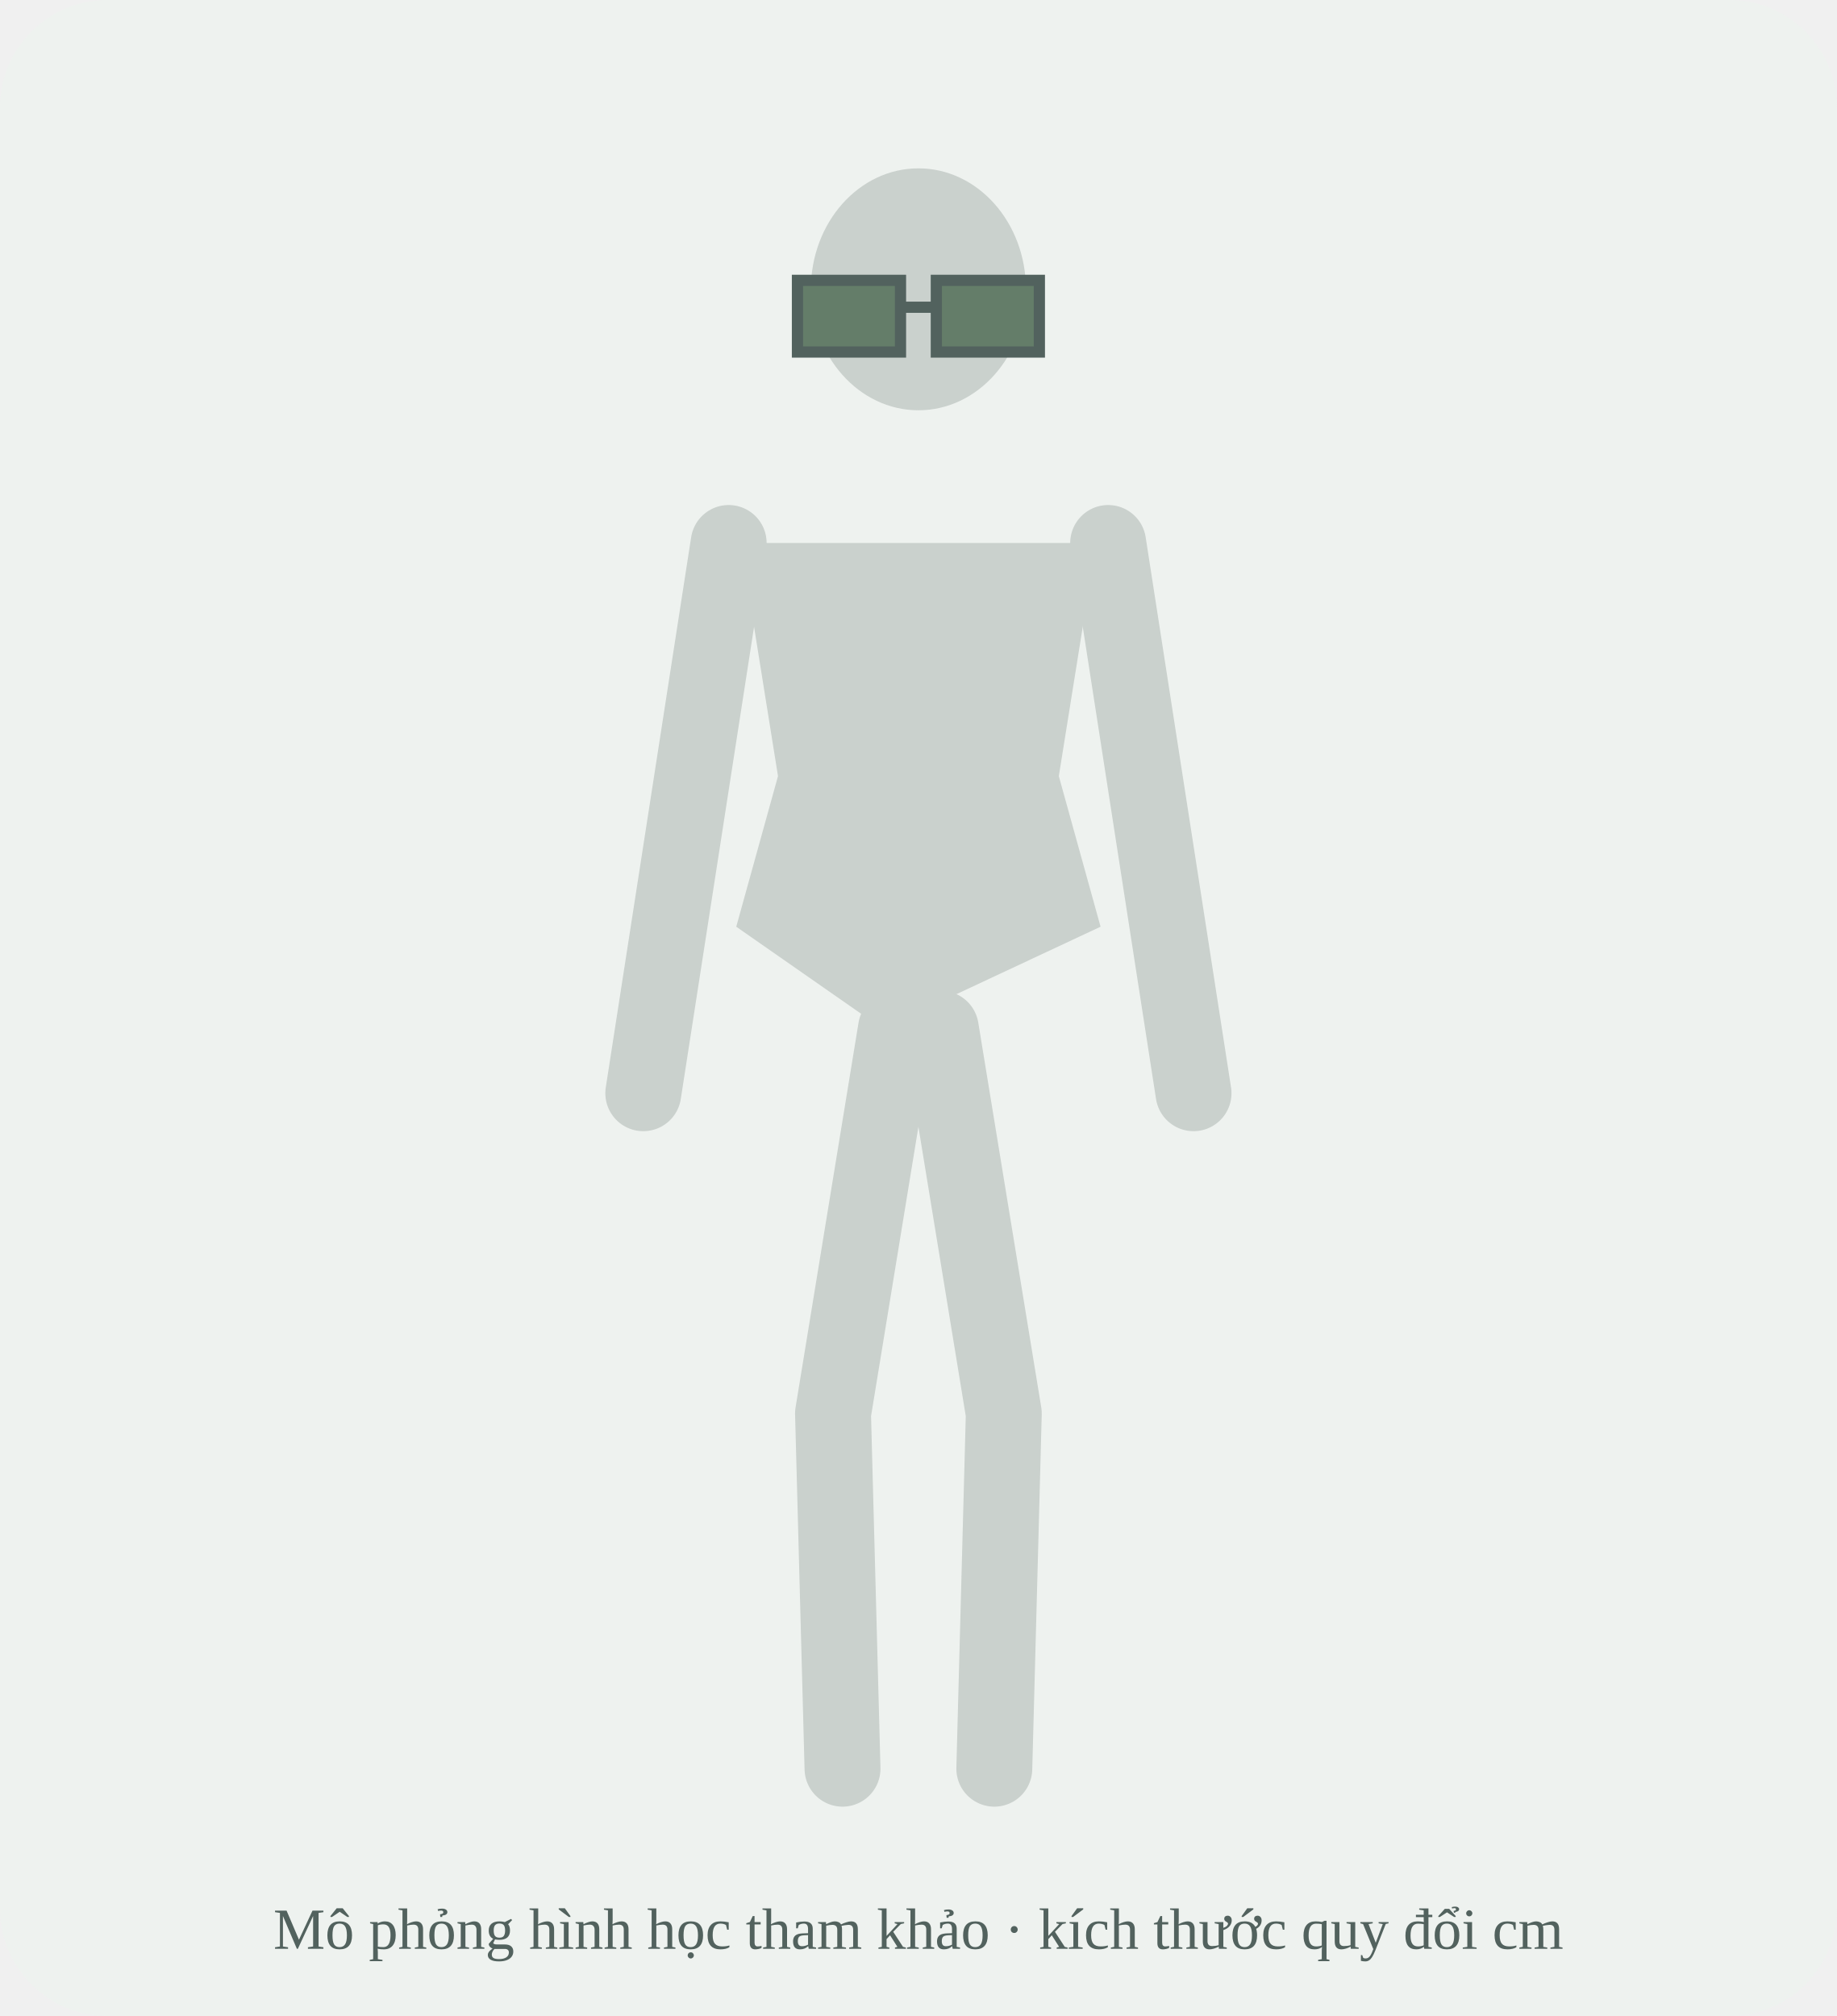
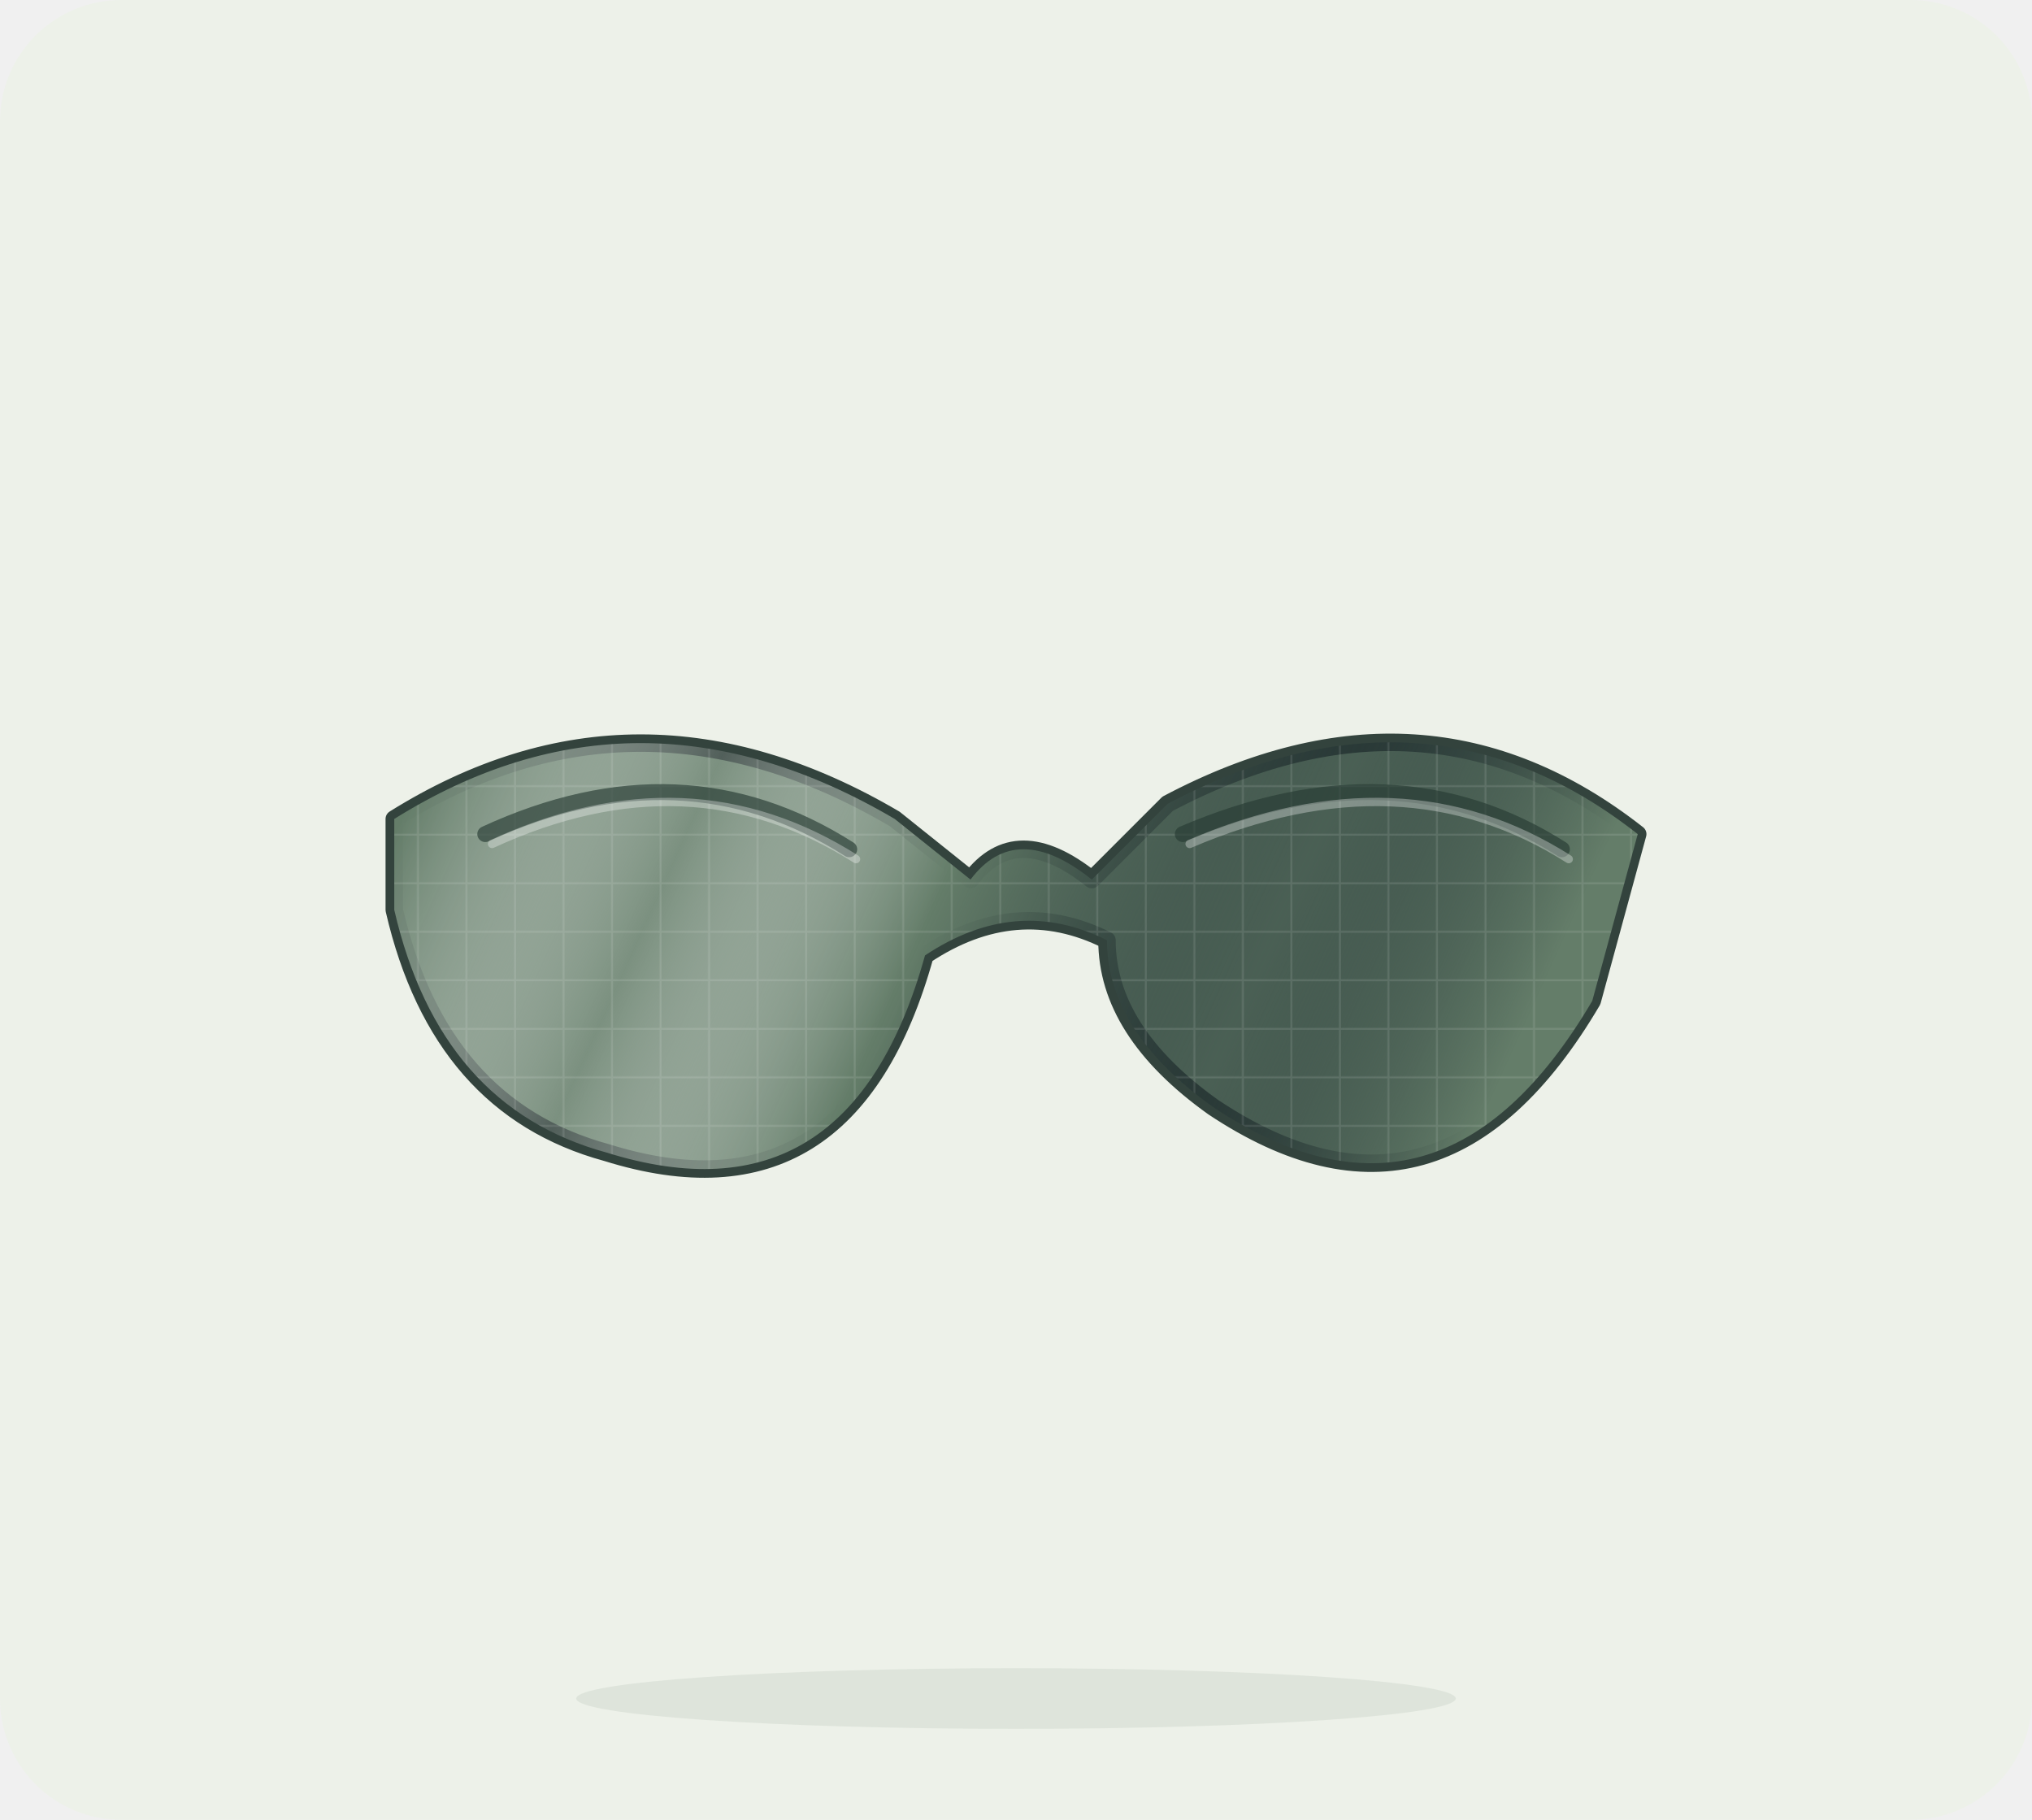
- <svg xmlns="http://www.w3.org/2000/svg" data-garment-id="tpl-eyewear-1" data-garment-category="eyewear" viewBox="0 0 410 450" role="img" aria-label="Ma-nơ-canh và trang phục minh họa theo số đo cm">
+ <svg xmlns="http://www.w3.org/2000/svg" viewBox="-17 0 134 120" data-garment-id="tpl-eyewear-1" data-garment-category="eyewear" role="img">
  <defs>
-     <pattern id="ws-stripe" width="12" height="12" patternUnits="userSpaceOnUse">
-       <path d="M0 0V12" stroke="#fff" stroke-opacity=".55" stroke-width="3" />
-     </pattern>
-     <pattern id="ws-check" width="18" height="18" patternUnits="userSpaceOnUse">
-       <path d="M0 0H18M0 0V18" stroke="#fff" stroke-opacity=".45" stroke-width="2" />
-     </pattern>
-     <pattern id="ws-dot" width="14" height="14" patternUnits="userSpaceOnUse">
-       <circle cx="4" cy="4" r="2" fill="#fff" fill-opacity=".7" />
-     </pattern>
-     <pattern id="ws-wave" width="24" height="14" patternUnits="userSpaceOnUse">
-       <path d="M0 7Q6 0 12 7T24 7" fill="none" stroke="#fff" stroke-opacity=".6" stroke-width="2" />
+     <linearGradient id="fabric-tpl-eyewear-1-light" x1="0" y1=".2" x2=".96" y2=".35">
+       <stop stop-color="#647d69" />
+       <stop offset=".24" stop-color="white" stop-opacity="0.15" />
+       <stop offset=".47" stop-color="#647d69" />
+       <stop offset=".76" stop-color="#18272c" stop-opacity=".34" />
+       <stop offset="1" stop-color="#647d69" />
+     </linearGradient>
+     <pattern id="fabric-tpl-eyewear-1-print" width="10" height="10" patternUnits="userSpaceOnUse" />
+     <pattern id="fabric-tpl-eyewear-1-weave" width="3.2" height="3.2" viewBox="0 0 10 10" patternUnits="userSpaceOnUse">
+       <path d="M0 2h10M3 0v10" fill="none" stroke="white" stroke-width="0.4" />
    </pattern>
  </defs>
-   <rect width="410" height="450" rx="24" fill="#eef2ef" />
-   <g transform="">
-     <g fill="#b9c1bd" opacity=".68">
-       <ellipse cx="205" cy="64.579" rx="24" ry="27" />
-       <path d="M 189.16 121.2 L 162.647 121.2 L 166.882 130.958 L 173.659 173.243 L 164.341 206.855 L 197 229.624 L 191 394.8 L 180 394.8 L 197 229.624 L 245.659 206.855 L 236.341 173.243 L 243.118 130.958 L 247.353 121.2 L 220.84 121.2 Z" />
-       <path d="M 162.647 121.2 L 143.588 244.024 M 247.353 121.2 L 266.412 244.024 M 200 229.624 L 185.941 315.515 L 188.059 394.8 M 210 229.624 L 224.059 315.515 L 221.941 394.8" fill="none" stroke="#b9c1bd" stroke-width="16.941" stroke-linecap="round" stroke-linejoin="round" />
-     </g>
+   <rect x="-17" width="134" height="120" rx="8" fill="#edf1e9" />
+   <ellipse cx="50" cy="112" rx="29" ry="2" fill="#abb9ab" opacity=".23" />
+   <g transform="translate(50 60) scale(1 1) translate(-50 -60)" stroke-linejoin="round" stroke-linecap="round">
+     <path data-garment="tpl-eyewear-1" data-region="main" d="M9 54Q25 44 42 54L47 58Q50 54 55 58L60 53Q77 44 91 55L88 66Q78 83 63 73Q56 68 56 62Q50 59 44 63Q39 81 23 76Q12 73 9 60Z" fill-rule="evenodd" fill="#647d69" stroke="#33433d" stroke-width="1.15" />
+     <path d="M9 54Q25 44 42 54L47 58Q50 54 55 58L60 53Q77 44 91 55L88 66Q78 83 63 73Q56 68 56 62Q50 59 44 63Q39 81 23 76Q12 73 9 60Z" fill-rule="evenodd" fill="url(#fabric-tpl-eyewear-1-light)" opacity="1" />
+     <path d="M9 54Q25 44 42 54L47 58Q50 54 55 58L60 53Q77 44 91 55L88 66Q78 83 63 73Q56 68 56 62Q50 59 44 63Q39 81 23 76Q12 73 9 60Z" fill-rule="evenodd" fill="url(#fabric-tpl-eyewear-1-weave)" opacity="0.11" />
+     <path d="M15 55Q28 49 39 56M61 55Q75 49 86 56" fill="none" stroke="#263b32" opacity=".65" stroke-width="1.05" />
+     <path d="M15 55Q28 49 39 56M61 55Q75 49 86 56" transform="translate(.45 .65)" fill="none" stroke="#fff" opacity=".32" stroke-width=".55" />
  </g>
-   <g transform="">
-     <g>
-       <path data-garment="tpl-eyewear-1" data-region="main" d="M 178 62.579 L 201 62.579 L 201 78.579 L 178 78.579 Z M 209 62.579 L 232 62.579 L 232 78.579 L 209 78.579 Z M 201 68.579 L 209 68.579" fill="#647d69" stroke="#52625e" stroke-width="2.5" vector-effect="non-scaling-stroke" />
-     </g>
-   </g>
-   <text x="205" y="435" text-anchor="middle" fill="#52625e" font-size="13">Mô phỏng hình học tham khảo · kích thước quy đổi cm</text>
</svg>
